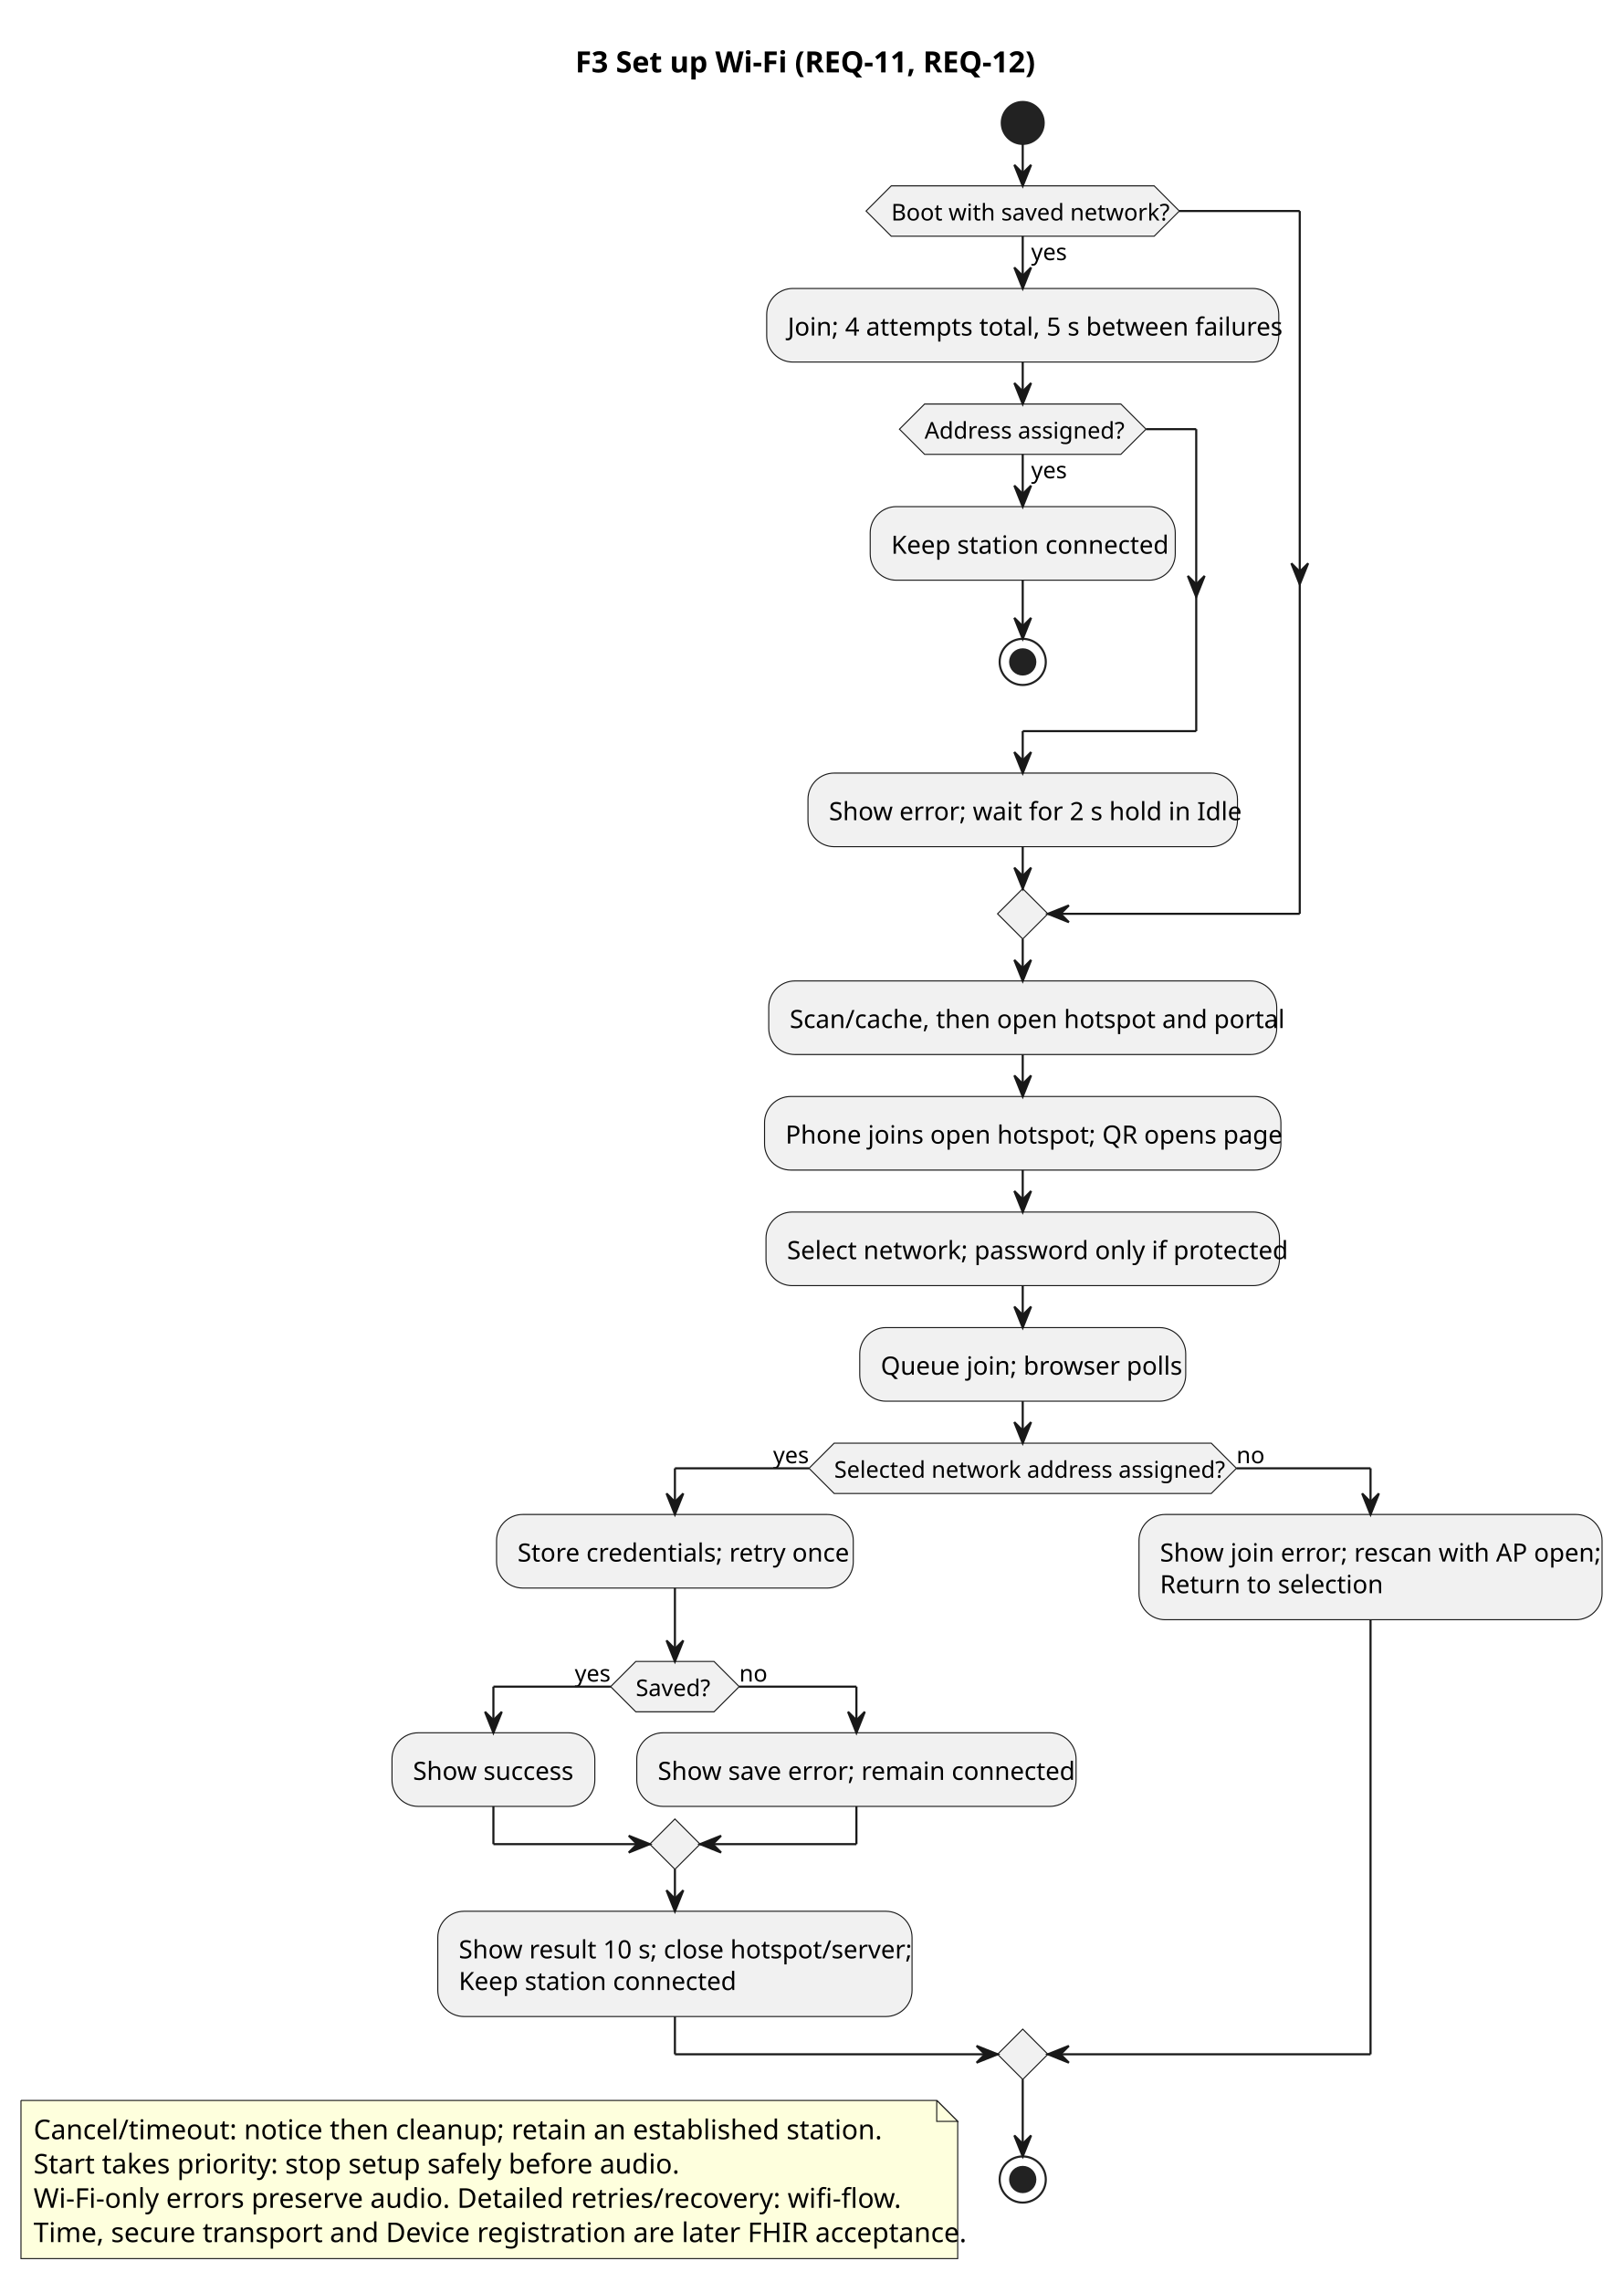
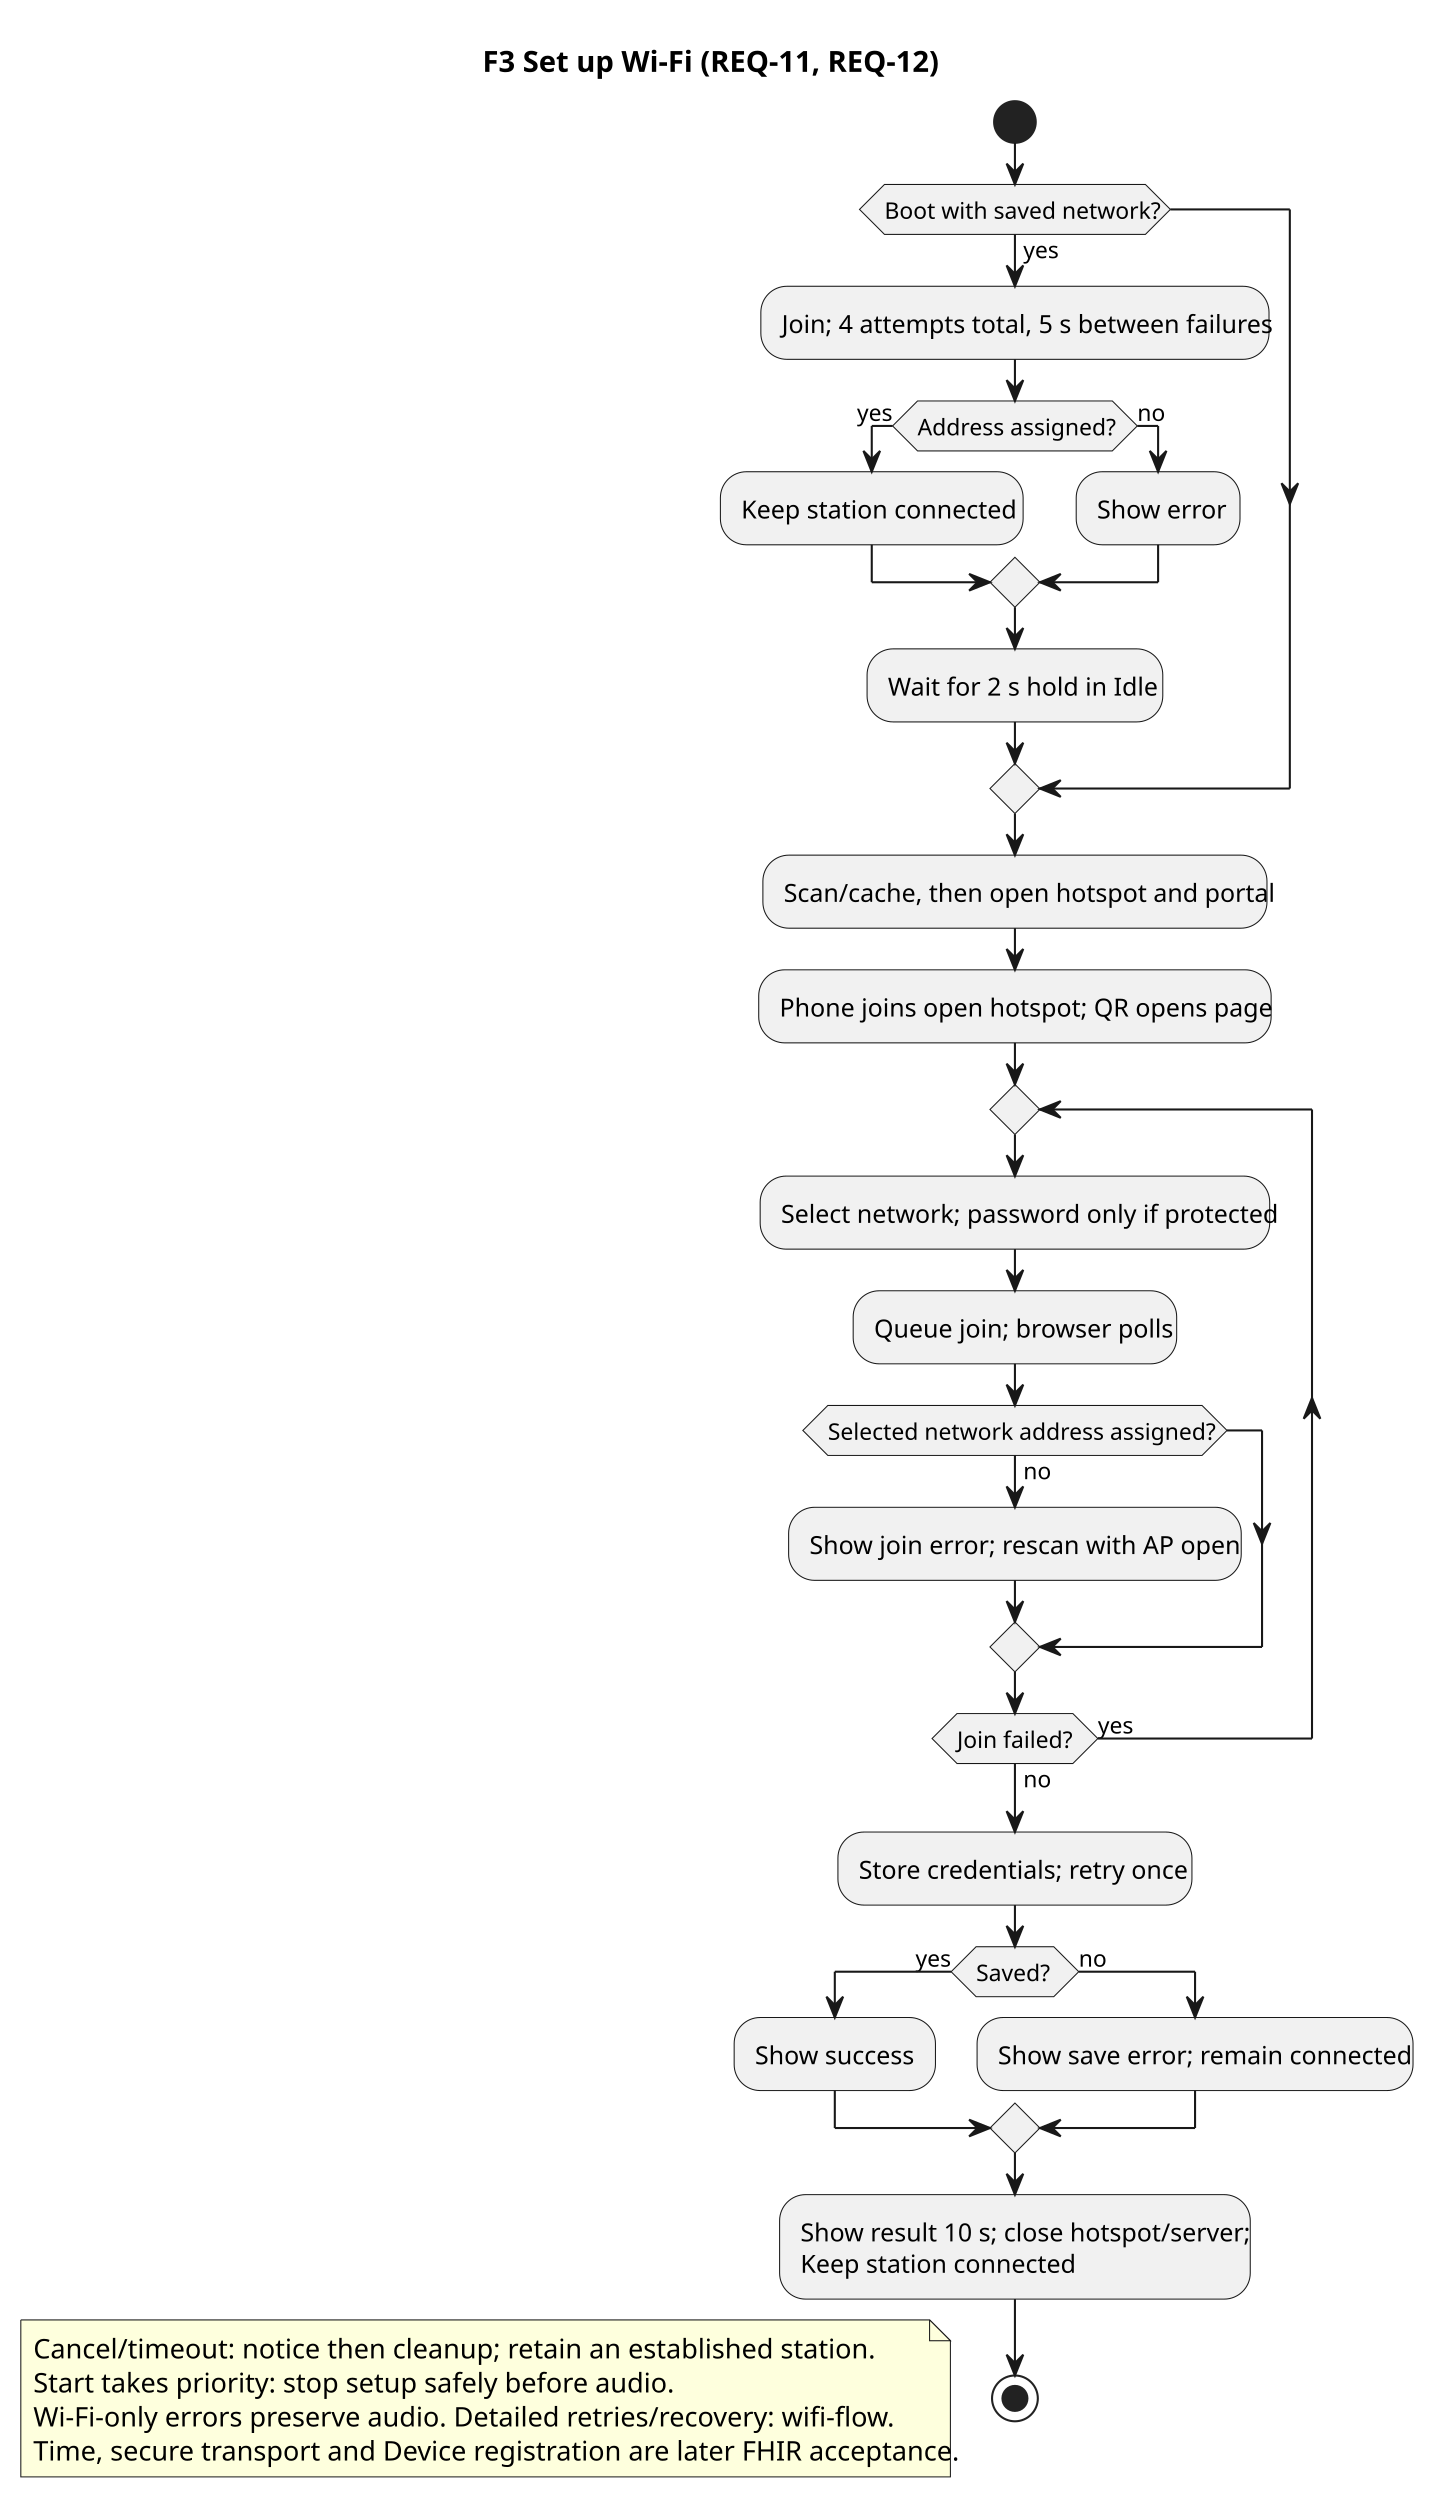
- <svg xmlns="http://www.w3.org/2000/svg" contentStyleType="text/css" data-diagram-type="ACTIVITY" height="1088px" preserveAspectRatio="none" style="width:774px;height:1088px;background:#FFFFFF;" version="1.1" viewBox="0 0 774 1088" width="774px" zoomAndPan="magnify">
+ <svg xmlns="http://www.w3.org/2000/svg" contentStyleType="text/css" data-diagram-type="ACTIVITY" height="1201px" preserveAspectRatio="none" style="width:689px;height:1201px;background:#FFFFFF;" version="1.1" viewBox="0 0 689 1201" width="689px" zoomAndPan="magnify">
  <defs />
  <g>
    <g class="title" data-source-line="3">
-       <text fill="#000000" font-family="sans-serif" font-size="14" font-weight="bold" lengthAdjust="spacing" textLength="223.241" x="274.264" y="34.533">F3 Set up Wi-Fi (REQ-11, REQ-12)</text>
+       <text fill="#000000" font-family="sans-serif" font-size="14" font-weight="bold" lengthAdjust="spacing" textLength="223.241" x="231.788" y="34.533">F3 Set up Wi-Fi (REQ-11, REQ-12)</text>
    </g>
    <ellipse cx="487.572" cy="58.609" fill="#222222" rx="10" ry="10" style="stroke:#222222;stroke-width:1;" />
    <rect fill="#F1F1F1" height="35.094" rx="12.5" ry="12.5" style="stroke:#181818;stroke-width:0.5;" width="244.121" x="365.512" y="137.527" />
    <text fill="#000000" font-family="sans-serif" font-size="12" lengthAdjust="spacing" textLength="224.121" x="375.512" y="159.984">Join; 4 attempts total, 5 s between failures</text>
-     <rect fill="#F1F1F1" height="35.094" rx="12.5" ry="12.5" style="stroke:#181818;stroke-width:0.5;" width="145.426" x="414.859" y="241.539" />
-     <text fill="#000000" font-family="sans-serif" font-size="12" lengthAdjust="spacing" textLength="125.426" x="424.859" y="263.996">Keep station connected</text>
-     <ellipse cx="487.572" cy="315.586" fill="none" rx="11" ry="11" style="stroke:#222222;stroke-width:1;" />
-     <ellipse cx="487.572" cy="315.586" fill="#222222" rx="6" ry="6" style="stroke:#222222;stroke-width:1;" />
    <polygon fill="#F1F1F1" points="440.793,192.621,534.352,192.621,546.352,204.621,534.352,216.621,440.793,216.621,428.793,204.621,440.793,192.621" style="stroke:#181818;stroke-width:0.5;" />
-     <text fill="#000000" font-family="sans-serif" font-size="11" lengthAdjust="spacing" textLength="17.118" x="491.572" y="228.04">yes</text>
    <text fill="#000000" font-family="sans-serif" font-size="11" lengthAdjust="spacing" textLength="93.559" x="440.793" y="209.122">Address assigned?</text>
-     <rect fill="#F1F1F1" height="35.094" rx="12.5" ry="12.5" style="stroke:#181818;stroke-width:0.5;" width="204.752" x="385.196" y="368.586" />
-     <text fill="#000000" font-family="sans-serif" font-size="12" lengthAdjust="spacing" textLength="184.752" x="395.196" y="391.043">Show error; wait for 2 s hold in Idle</text>
+     <text fill="#000000" font-family="sans-serif" font-size="11" lengthAdjust="spacing" textLength="17.118" x="411.675" y="202.204">yes</text>
+     <text fill="#000000" font-family="sans-serif" font-size="11" lengthAdjust="spacing" textLength="12.235" x="546.352" y="202.204">no</text>
+     <rect fill="#F1F1F1" height="35.094" rx="12.5" ry="12.5" style="stroke:#181818;stroke-width:0.5;" width="145.426" x="346.08" y="226.621" />
+     <text fill="#000000" font-family="sans-serif" font-size="12" lengthAdjust="spacing" textLength="125.426" x="356.08" y="249.078">Keep station connected</text>
+     <rect fill="#F1F1F1" height="35.094" rx="12.5" ry="12.5" style="stroke:#181818;stroke-width:0.5;" width="78.688" x="517.008" y="226.621" />
+     <text fill="#000000" font-family="sans-serif" font-size="12" lengthAdjust="spacing" textLength="58.688" x="527.008" y="249.078">Show error</text>
+     <polygon fill="#F1F1F1" points="487.572,267.715,499.572,279.715,487.572,291.715,475.572,279.715,487.572,267.715" style="stroke:#181818;stroke-width:0.5;" />
+     <rect fill="#F1F1F1" height="35.094" rx="12.5" ry="12.5" style="stroke:#181818;stroke-width:0.5;" width="142.057" x="416.544" y="311.715" />
+     <text fill="#000000" font-family="sans-serif" font-size="12" lengthAdjust="spacing" textLength="122.057" x="426.544" y="334.172">Wait for 2 s hold in Idle</text>
    <polygon fill="#F1F1F1" points="424.9,88.609,550.245,88.609,562.245,100.609,550.245,112.609,424.9,112.609,412.9,100.609,424.9,88.609" style="stroke:#181818;stroke-width:0.5;" />
    <text fill="#000000" font-family="sans-serif" font-size="11" lengthAdjust="spacing" textLength="17.118" x="491.572" y="124.028">yes</text>
    <text fill="#000000" font-family="sans-serif" font-size="11" lengthAdjust="spacing" textLength="125.345" x="424.9" y="105.11">Boot with saved network?</text>
-     <polygon fill="#F1F1F1" points="487.572,423.68,499.572,435.68,487.572,447.68,475.572,435.68,487.572,423.68" style="stroke:#181818;stroke-width:0.5;" />
-     <rect fill="#F1F1F1" height="35.094" rx="12.5" ry="12.5" style="stroke:#181818;stroke-width:0.5;" width="242.164" x="366.49" y="467.68" />
-     <text fill="#000000" font-family="sans-serif" font-size="12" lengthAdjust="spacing" textLength="222.164" x="376.49" y="490.137">Scan/cache, then open hotspot and portal</text>
-     <rect fill="#F1F1F1" height="35.094" rx="12.5" ry="12.5" style="stroke:#181818;stroke-width:0.5;" width="246.166" x="364.489" y="522.773" />
-     <text fill="#000000" font-family="sans-serif" font-size="12" lengthAdjust="spacing" textLength="226.166" x="374.489" y="545.231">Phone joins open hotspot; QR opens page</text>
-     <rect fill="#F1F1F1" height="35.094" rx="12.5" ry="12.5" style="stroke:#181818;stroke-width:0.5;" width="244.777" x="365.184" y="577.867" />
-     <text fill="#000000" font-family="sans-serif" font-size="12" lengthAdjust="spacing" textLength="224.777" x="375.184" y="600.324">Select network; password only if protected</text>
-     <rect fill="#F1F1F1" height="35.094" rx="12.5" ry="12.5" style="stroke:#181818;stroke-width:0.5;" width="155.404" x="409.87" y="632.961" />
-     <text fill="#000000" font-family="sans-serif" font-size="12" lengthAdjust="spacing" textLength="135.404" x="419.87" y="655.418">Queue join; browser polls</text>
-     <polygon fill="#F1F1F1" points="397.684,688.055,577.46,688.055,589.46,700.055,577.46,712.055,397.684,712.055,385.684,700.055,397.684,688.055" style="stroke:#181818;stroke-width:0.5;" />
-     <text fill="#000000" font-family="sans-serif" font-size="11" lengthAdjust="spacing" textLength="179.776" x="397.684" y="704.556">Selected network address assigned?</text>
-     <text fill="#000000" font-family="sans-serif" font-size="11" lengthAdjust="spacing" textLength="17.118" x="368.567" y="697.638">yes</text>
-     <text fill="#000000" font-family="sans-serif" font-size="11" lengthAdjust="spacing" textLength="12.235" x="589.46" y="697.638">no</text>
-     <rect fill="#F1F1F1" height="35.094" rx="12.5" ry="12.5" style="stroke:#181818;stroke-width:0.5;" width="170.07" x="236.723" y="722.055" />
-     <text fill="#000000" font-family="sans-serif" font-size="12" lengthAdjust="spacing" textLength="150.07" x="246.723" y="744.512">Store credentials; retry once</text>
-     <polygon fill="#F1F1F1" points="303.104,792.148,340.412,792.148,352.412,804.148,340.412,816.148,303.104,816.148,291.104,804.148,303.104,792.148" style="stroke:#181818;stroke-width:0.5;" />
-     <text fill="#000000" font-family="sans-serif" font-size="11" lengthAdjust="spacing" textLength="37.308" x="303.104" y="808.649">Saved?</text>
-     <text fill="#000000" font-family="sans-serif" font-size="11" lengthAdjust="spacing" textLength="17.118" x="273.987" y="801.731">yes</text>
-     <text fill="#000000" font-family="sans-serif" font-size="11" lengthAdjust="spacing" textLength="12.235" x="352.412" y="801.731">no</text>
-     <rect fill="#F1F1F1" height="35.094" rx="12.5" ry="12.5" style="stroke:#181818;stroke-width:0.5;" width="96.699" x="186.877" y="826.148" />
-     <text fill="#000000" font-family="sans-serif" font-size="12" lengthAdjust="spacing" textLength="76.699" x="196.877" y="848.606">Show success</text>
-     <rect fill="#F1F1F1" height="35.094" rx="12.5" ry="12.5" style="stroke:#181818;stroke-width:0.5;" width="209.428" x="303.576" y="826.148" />
-     <text fill="#000000" font-family="sans-serif" font-size="12" lengthAdjust="spacing" textLength="189.428" x="313.576" y="848.606">Show save error; remain connected</text>
-     <polygon fill="#F1F1F1" points="321.758,867.242,333.758,879.242,321.758,891.242,309.758,879.242,321.758,867.242" style="stroke:#181818;stroke-width:0.5;" />
-     <rect fill="#F1F1F1" height="50.188" rx="12.5" ry="12.5" style="stroke:#181818;stroke-width:0.5;" width="226.098" x="208.709" y="911.242" />
-     <text fill="#000000" font-family="sans-serif" font-size="12" lengthAdjust="spacing" textLength="206.098" x="218.709" y="933.699">Show result 10 s; close hotspot/server;</text>
-     <text fill="#000000" font-family="sans-serif" font-size="12" lengthAdjust="spacing" textLength="125.426" x="218.709" y="948.793">Keep station connected</text>
-     <rect fill="#F1F1F1" height="50.188" rx="12.5" ry="12.5" style="stroke:#181818;stroke-width:0.5;" width="220.766" x="543.004" y="722.055" />
-     <text fill="#000000" font-family="sans-serif" font-size="12" lengthAdjust="spacing" textLength="200.766" x="553.004" y="744.512">Show join error; rescan with AP open;</text>
-     <text fill="#000000" font-family="sans-serif" font-size="12" lengthAdjust="spacing" textLength="100.055" x="553.004" y="759.606">Return to selection</text>
-     <polygon fill="#F1F1F1" points="487.572,967.43,499.572,979.43,487.572,991.43,475.572,979.43,487.572,967.43" style="stroke:#181818;stroke-width:0.5;" />
-     <path d="M10,1001.43 L10,1076.836 L456.572,1076.836 L456.572,1011.43 L446.572,1001.43 L10,1001.43" fill="#FEFFDD" style="stroke:#181818;stroke-width:0.5;" />
-     <path d="M446.572,1001.43 L446.572,1011.43 L456.572,1011.43 L446.572,1001.43" fill="#FEFFDD" style="stroke:#181818;stroke-width:0.5;" />
-     <text fill="#000000" font-family="sans-serif" font-size="13" lengthAdjust="spacing" textLength="379.406" x="16" y="1019.925">Cancel/timeout: notice then cleanup; retain an established station.</text>
-     <text fill="#000000" font-family="sans-serif" font-size="13" lengthAdjust="spacing" textLength="289.041" x="16" y="1036.276">Start takes priority: stop setup safely before audio.</text>
-     <text fill="#000000" font-family="sans-serif" font-size="13" lengthAdjust="spacing" textLength="390.832" x="16" y="1052.628">Wi-Fi-only errors preserve audio. Detailed retries/recovery: wifi-flow.</text>
-     <text fill="#000000" font-family="sans-serif" font-size="13" lengthAdjust="spacing" textLength="425.572" x="16" y="1068.979">Time, secure transport and Device registration are later FHIR acceptance.</text>
-     <ellipse cx="487.572" cy="1039.133" fill="none" rx="11" ry="11" style="stroke:#222222;stroke-width:1;" />
-     <ellipse cx="487.572" cy="1039.133" fill="#222222" rx="6" ry="6" style="stroke:#222222;stroke-width:1;" />
-     <line style="stroke:#181818;stroke-width:1;" x1="487.572" x2="487.572" y1="276.633" y2="304.586" />
-     <polygon fill="#181818" points="483.572,294.586,487.572,304.586,491.572,294.586,487.572,298.586" style="stroke:#181818;stroke-width:1;" />
-     <line style="stroke:#181818;stroke-width:1;" x1="487.572" x2="487.572" y1="216.621" y2="241.539" />
-     <polygon fill="#181818" points="483.572,231.539,487.572,241.539,491.572,231.539,487.572,235.539" style="stroke:#181818;stroke-width:1;" />
-     <line style="stroke:#181818;stroke-width:1;" x1="546.352" x2="570.285" y1="204.621" y2="204.621" />
-     <polygon fill="#181818" points="566.285,274.586,570.285,284.586,574.285,274.586,570.285,278.586" style="stroke:#181818;stroke-width:1;" />
-     <line style="stroke:#181818;stroke-width:1;" x1="570.285" x2="570.285" y1="204.621" y2="348.586" />
-     <line style="stroke:#181818;stroke-width:1;" x1="570.285" x2="487.572" y1="348.586" y2="348.586" />
-     <line style="stroke:#181818;stroke-width:1;" x1="487.572" x2="487.572" y1="348.586" y2="368.586" />
-     <polygon fill="#181818" points="483.572,358.586,487.572,368.586,491.572,358.586,487.572,362.586" style="stroke:#181818;stroke-width:1;" />
+     <polygon fill="#F1F1F1" points="487.572,366.809,499.572,378.809,487.572,390.809,475.572,378.809,487.572,366.809" style="stroke:#181818;stroke-width:0.5;" />
+     <rect fill="#F1F1F1" height="35.094" rx="12.5" ry="12.5" style="stroke:#181818;stroke-width:0.5;" width="242.164" x="366.49" y="410.809" />
+     <text fill="#000000" font-family="sans-serif" font-size="12" lengthAdjust="spacing" textLength="222.164" x="376.49" y="433.266">Scan/cache, then open hotspot and portal</text>
+     <rect fill="#F1F1F1" height="35.094" rx="12.5" ry="12.5" style="stroke:#181818;stroke-width:0.5;" width="246.166" x="364.489" y="465.902" />
+     <text fill="#000000" font-family="sans-serif" font-size="12" lengthAdjust="spacing" textLength="226.166" x="374.489" y="488.359">Phone joins open hotspot; QR opens page</text>
+     <rect fill="#F1F1F1" height="35.094" rx="12.5" ry="12.5" style="stroke:#181818;stroke-width:0.5;" width="244.777" x="365.184" y="564.996" />
+     <text fill="#000000" font-family="sans-serif" font-size="12" lengthAdjust="spacing" textLength="224.777" x="375.184" y="587.453">Select network; password only if protected</text>
+     <rect fill="#F1F1F1" height="35.094" rx="12.5" ry="12.5" style="stroke:#181818;stroke-width:0.5;" width="155.404" x="409.87" y="620.09" />
+     <text fill="#000000" font-family="sans-serif" font-size="12" lengthAdjust="spacing" textLength="135.404" x="419.87" y="642.547">Queue join; browser polls</text>
+     <rect fill="#F1F1F1" height="35.094" rx="12.5" ry="12.5" style="stroke:#181818;stroke-width:0.5;" width="217.432" x="378.856" y="724.102" />
+     <text fill="#000000" font-family="sans-serif" font-size="12" lengthAdjust="spacing" textLength="197.432" x="388.856" y="746.559">Show join error; rescan with AP open</text>
+     <polygon fill="#F1F1F1" points="397.684,675.184,577.46,675.184,589.46,687.184,577.46,699.184,397.684,699.184,385.684,687.184,397.684,675.184" style="stroke:#181818;stroke-width:0.5;" />
+     <text fill="#000000" font-family="sans-serif" font-size="11" lengthAdjust="spacing" textLength="12.235" x="491.572" y="710.602">no</text>
+     <text fill="#000000" font-family="sans-serif" font-size="11" lengthAdjust="spacing" textLength="179.776" x="397.684" y="691.685">Selected network address assigned?</text>
+     <polygon fill="#F1F1F1" points="487.572,779.195,499.572,791.195,487.572,803.195,475.572,791.195,487.572,779.195" style="stroke:#181818;stroke-width:0.5;" />
+     <polygon fill="#F1F1F1" points="487.572,520.996,499.572,532.996,487.572,544.996,475.572,532.996,487.572,520.996" style="stroke:#181818;stroke-width:0.5;" />
+     <polygon fill="#F1F1F1" points="459.747,823.195,515.397,823.195,527.397,835.195,515.397,847.195,459.747,847.195,447.747,835.195,459.747,823.195" style="stroke:#181818;stroke-width:0.5;" />
+     <text fill="#000000" font-family="sans-serif" font-size="11" lengthAdjust="spacing" textLength="12.235" x="491.572" y="858.614">no</text>
+     <text fill="#000000" font-family="sans-serif" font-size="11" lengthAdjust="spacing" textLength="55.65" x="459.747" y="839.696">Join failed?</text>
+     <text fill="#000000" font-family="sans-serif" font-size="11" lengthAdjust="spacing" textLength="17.118" x="527.397" y="832.778">yes</text>
+     <rect fill="#F1F1F1" height="35.094" rx="12.5" ry="12.5" style="stroke:#181818;stroke-width:0.5;" width="170.07" x="402.537" y="880.114" />
+     <text fill="#000000" font-family="sans-serif" font-size="12" lengthAdjust="spacing" textLength="150.07" x="412.537" y="902.571">Store credentials; retry once</text>
+     <polygon fill="#F1F1F1" points="468.918,935.208,506.226,935.208,518.226,947.208,506.226,959.208,468.918,959.208,456.918,947.208,468.918,935.208" style="stroke:#181818;stroke-width:0.5;" />
+     <text fill="#000000" font-family="sans-serif" font-size="11" lengthAdjust="spacing" textLength="37.308" x="468.918" y="951.709">Saved?</text>
+     <text fill="#000000" font-family="sans-serif" font-size="11" lengthAdjust="spacing" textLength="17.118" x="439.801" y="944.791">yes</text>
+     <text fill="#000000" font-family="sans-serif" font-size="11" lengthAdjust="spacing" textLength="12.235" x="518.226" y="944.791">no</text>
+     <rect fill="#F1F1F1" height="35.094" rx="12.5" ry="12.5" style="stroke:#181818;stroke-width:0.5;" width="96.699" x="352.691" y="969.208" />
+     <text fill="#000000" font-family="sans-serif" font-size="12" lengthAdjust="spacing" textLength="76.699" x="362.691" y="991.665">Show success</text>
+     <rect fill="#F1F1F1" height="35.094" rx="12.5" ry="12.5" style="stroke:#181818;stroke-width:0.5;" width="209.428" x="469.39" y="969.208" />
+     <text fill="#000000" font-family="sans-serif" font-size="12" lengthAdjust="spacing" textLength="189.428" x="479.39" y="991.665">Show save error; remain connected</text>
+     <polygon fill="#F1F1F1" points="487.572,1010.302,499.572,1022.302,487.572,1034.302,475.572,1022.302,487.572,1010.302" style="stroke:#181818;stroke-width:0.5;" />
+     <rect fill="#F1F1F1" height="50.188" rx="12.5" ry="12.5" style="stroke:#181818;stroke-width:0.5;" width="226.098" x="374.523" y="1054.302" />
+     <text fill="#000000" font-family="sans-serif" font-size="12" lengthAdjust="spacing" textLength="206.098" x="384.523" y="1076.759">Show result 10 s; close hotspot/server;</text>
+     <text fill="#000000" font-family="sans-serif" font-size="12" lengthAdjust="spacing" textLength="125.426" x="384.523" y="1091.852">Keep station connected</text>
+     <path d="M10,1114.489 L10,1189.896 L456.572,1189.896 L456.572,1124.489 L446.572,1114.489 L10,1114.489" fill="#FEFFDD" style="stroke:#181818;stroke-width:0.5;" />
+     <path d="M446.572,1114.489 L446.572,1124.489 L456.572,1124.489 L446.572,1114.489" fill="#FEFFDD" style="stroke:#181818;stroke-width:0.5;" />
+     <text fill="#000000" font-family="sans-serif" font-size="13" lengthAdjust="spacing" textLength="379.406" x="16" y="1132.984">Cancel/timeout: notice then cleanup; retain an established station.</text>
+     <text fill="#000000" font-family="sans-serif" font-size="13" lengthAdjust="spacing" textLength="289.041" x="16" y="1149.336">Start takes priority: stop setup safely before audio.</text>
+     <text fill="#000000" font-family="sans-serif" font-size="13" lengthAdjust="spacing" textLength="390.832" x="16" y="1165.688">Wi-Fi-only errors preserve audio. Detailed retries/recovery: wifi-flow.</text>
+     <text fill="#000000" font-family="sans-serif" font-size="13" lengthAdjust="spacing" textLength="425.572" x="16" y="1182.039">Time, secure transport and Device registration are later FHIR acceptance.</text>
+     <ellipse cx="487.572" cy="1152.192" fill="none" rx="11" ry="11" style="stroke:#222222;stroke-width:1;" />
+     <ellipse cx="487.572" cy="1152.192" fill="#222222" rx="6" ry="6" style="stroke:#222222;stroke-width:1;" />
+     <line style="stroke:#181818;stroke-width:1;" x1="428.793" x2="418.793" y1="204.621" y2="204.621" />
+     <line style="stroke:#181818;stroke-width:1;" x1="418.793" x2="418.793" y1="204.621" y2="226.621" />
+     <polygon fill="#181818" points="414.793,216.621,418.793,226.621,422.793,216.621,418.793,220.621" style="stroke:#181818;stroke-width:1;" />
+     <line style="stroke:#181818;stroke-width:1;" x1="546.352" x2="556.352" y1="204.621" y2="204.621" />
+     <line style="stroke:#181818;stroke-width:1;" x1="556.352" x2="556.352" y1="204.621" y2="226.621" />
+     <polygon fill="#181818" points="552.352,216.621,556.352,226.621,560.352,216.621,556.352,220.621" style="stroke:#181818;stroke-width:1;" />
+     <line style="stroke:#181818;stroke-width:1;" x1="418.793" x2="418.793" y1="261.715" y2="279.715" />
+     <line style="stroke:#181818;stroke-width:1;" x1="418.793" x2="475.572" y1="279.715" y2="279.715" />
+     <polygon fill="#181818" points="465.572,275.715,475.572,279.715,465.572,283.715,469.572,279.715" style="stroke:#181818;stroke-width:1;" />
+     <line style="stroke:#181818;stroke-width:1;" x1="556.352" x2="556.352" y1="261.715" y2="279.715" />
+     <line style="stroke:#181818;stroke-width:1;" x1="556.352" x2="499.572" y1="279.715" y2="279.715" />
+     <polygon fill="#181818" points="509.572,275.715,499.572,279.715,509.572,283.715,505.572,279.715" style="stroke:#181818;stroke-width:1;" />
    <line style="stroke:#181818;stroke-width:1;" x1="487.572" x2="487.572" y1="172.621" y2="192.621" />
    <polygon fill="#181818" points="483.572,182.621,487.572,192.621,491.572,182.621,487.572,186.621" style="stroke:#181818;stroke-width:1;" />
+     <line style="stroke:#181818;stroke-width:1;" x1="487.572" x2="487.572" y1="291.715" y2="311.715" />
+     <polygon fill="#181818" points="483.572,301.715,487.572,311.715,491.572,301.715,487.572,305.715" style="stroke:#181818;stroke-width:1;" />
    <line style="stroke:#181818;stroke-width:1;" x1="487.572" x2="487.572" y1="112.609" y2="137.527" />
    <polygon fill="#181818" points="483.572,127.527,487.572,137.527,491.572,127.527,487.572,131.527" style="stroke:#181818;stroke-width:1;" />
    <line style="stroke:#181818;stroke-width:1;" x1="562.245" x2="619.633" y1="100.609" y2="100.609" />
-     <polygon fill="#181818" points="615.633,268.586,619.633,278.586,623.633,268.586,619.633,272.586" style="stroke:#181818;stroke-width:1;" />
-     <line style="stroke:#181818;stroke-width:1;" x1="619.633" x2="619.633" y1="100.609" y2="435.68" />
-     <line style="stroke:#181818;stroke-width:1;" x1="619.633" x2="499.572" y1="435.68" y2="435.68" />
-     <polygon fill="#181818" points="509.572,431.68,499.572,435.68,509.572,439.68,505.572,435.68" style="stroke:#181818;stroke-width:1;" />
-     <line style="stroke:#181818;stroke-width:1;" x1="487.572" x2="487.572" y1="403.68" y2="423.68" />
-     <polygon fill="#181818" points="483.572,413.68,487.572,423.68,491.572,413.68,487.572,417.68" style="stroke:#181818;stroke-width:1;" />
+     <polygon fill="#181818" points="615.633,232.168,619.633,242.168,623.633,232.168,619.633,236.168" style="stroke:#181818;stroke-width:1;" />
+     <line style="stroke:#181818;stroke-width:1;" x1="619.633" x2="619.633" y1="100.609" y2="378.809" />
+     <line style="stroke:#181818;stroke-width:1;" x1="619.633" x2="499.572" y1="378.809" y2="378.809" />
+     <polygon fill="#181818" points="509.572,374.809,499.572,378.809,509.572,382.809,505.572,378.809" style="stroke:#181818;stroke-width:1;" />
+     <line style="stroke:#181818;stroke-width:1;" x1="487.572" x2="487.572" y1="346.809" y2="366.809" />
+     <polygon fill="#181818" points="483.572,356.809,487.572,366.809,491.572,356.809,487.572,360.809" style="stroke:#181818;stroke-width:1;" />
    <line style="stroke:#181818;stroke-width:1;" x1="487.572" x2="487.572" y1="68.609" y2="88.609" />
    <polygon fill="#181818" points="483.572,78.609,487.572,88.609,491.572,78.609,487.572,82.609" style="stroke:#181818;stroke-width:1;" />
-     <line style="stroke:#181818;stroke-width:1;" x1="487.572" x2="487.572" y1="447.68" y2="467.68" />
-     <polygon fill="#181818" points="483.572,457.68,487.572,467.68,491.572,457.68,487.572,461.68" style="stroke:#181818;stroke-width:1;" />
-     <line style="stroke:#181818;stroke-width:1;" x1="487.572" x2="487.572" y1="502.773" y2="522.773" />
-     <polygon fill="#181818" points="483.572,512.773,487.572,522.773,491.572,512.773,487.572,516.773" style="stroke:#181818;stroke-width:1;" />
-     <line style="stroke:#181818;stroke-width:1;" x1="487.572" x2="487.572" y1="557.867" y2="577.867" />
-     <polygon fill="#181818" points="483.572,567.867,487.572,577.867,491.572,567.867,487.572,571.867" style="stroke:#181818;stroke-width:1;" />
-     <line style="stroke:#181818;stroke-width:1;" x1="487.572" x2="487.572" y1="612.961" y2="632.961" />
-     <polygon fill="#181818" points="483.572,622.961,487.572,632.961,491.572,622.961,487.572,626.961" style="stroke:#181818;stroke-width:1;" />
-     <line style="stroke:#181818;stroke-width:1;" x1="291.104" x2="235.226" y1="804.148" y2="804.148" />
-     <line style="stroke:#181818;stroke-width:1;" x1="235.226" x2="235.226" y1="804.148" y2="826.148" />
-     <polygon fill="#181818" points="231.226,816.148,235.226,826.148,239.226,816.148,235.226,820.148" style="stroke:#181818;stroke-width:1;" />
-     <line style="stroke:#181818;stroke-width:1;" x1="352.412" x2="408.29" y1="804.148" y2="804.148" />
-     <line style="stroke:#181818;stroke-width:1;" x1="408.29" x2="408.29" y1="804.148" y2="826.148" />
-     <polygon fill="#181818" points="404.29,816.148,408.29,826.148,412.29,816.148,408.29,820.148" style="stroke:#181818;stroke-width:1;" />
-     <line style="stroke:#181818;stroke-width:1;" x1="235.226" x2="235.226" y1="861.242" y2="879.242" />
-     <line style="stroke:#181818;stroke-width:1;" x1="235.226" x2="309.758" y1="879.242" y2="879.242" />
-     <polygon fill="#181818" points="299.758,875.242,309.758,879.242,299.758,883.242,303.758,879.242" style="stroke:#181818;stroke-width:1;" />
-     <line style="stroke:#181818;stroke-width:1;" x1="408.29" x2="408.29" y1="861.242" y2="879.242" />
-     <line style="stroke:#181818;stroke-width:1;" x1="408.29" x2="333.758" y1="879.242" y2="879.242" />
-     <polygon fill="#181818" points="343.758,875.242,333.758,879.242,343.758,883.242,339.758,879.242" style="stroke:#181818;stroke-width:1;" />
-     <line style="stroke:#181818;stroke-width:1;" x1="321.758" x2="321.758" y1="757.148" y2="792.148" />
-     <polygon fill="#181818" points="317.758,782.148,321.758,792.148,325.758,782.148,321.758,786.148" style="stroke:#181818;stroke-width:1;" />
-     <line style="stroke:#181818;stroke-width:1;" x1="321.758" x2="321.758" y1="891.242" y2="911.242" />
-     <polygon fill="#181818" points="317.758,901.242,321.758,911.242,325.758,901.242,321.758,905.242" style="stroke:#181818;stroke-width:1;" />
-     <line style="stroke:#181818;stroke-width:1;" x1="385.684" x2="321.758" y1="700.055" y2="700.055" />
-     <line style="stroke:#181818;stroke-width:1;" x1="321.758" x2="321.758" y1="700.055" y2="722.055" />
-     <polygon fill="#181818" points="317.758,712.055,321.758,722.055,325.758,712.055,321.758,716.055" style="stroke:#181818;stroke-width:1;" />
-     <line style="stroke:#181818;stroke-width:1;" x1="589.46" x2="653.386" y1="700.055" y2="700.055" />
-     <line style="stroke:#181818;stroke-width:1;" x1="653.386" x2="653.386" y1="700.055" y2="722.055" />
-     <polygon fill="#181818" points="649.386,712.055,653.386,722.055,657.386,712.055,653.386,716.055" style="stroke:#181818;stroke-width:1;" />
-     <line style="stroke:#181818;stroke-width:1;" x1="321.758" x2="321.758" y1="961.43" y2="979.43" />
-     <line style="stroke:#181818;stroke-width:1;" x1="321.758" x2="475.572" y1="979.43" y2="979.43" />
-     <polygon fill="#181818" points="465.572,975.43,475.572,979.43,465.572,983.43,469.572,979.43" style="stroke:#181818;stroke-width:1;" />
-     <line style="stroke:#181818;stroke-width:1;" x1="653.386" x2="653.386" y1="772.242" y2="979.43" />
-     <line style="stroke:#181818;stroke-width:1;" x1="653.386" x2="499.572" y1="979.43" y2="979.43" />
-     <polygon fill="#181818" points="509.572,975.43,499.572,979.43,509.572,983.43,505.572,979.43" style="stroke:#181818;stroke-width:1;" />
-     <line style="stroke:#181818;stroke-width:1;" x1="487.572" x2="487.572" y1="668.055" y2="688.055" />
-     <polygon fill="#181818" points="483.572,678.055,487.572,688.055,491.572,678.055,487.572,682.055" style="stroke:#181818;stroke-width:1;" />
-     <line style="stroke:#181818;stroke-width:1;" x1="487.572" x2="487.572" y1="991.43" y2="1028.133" />
-     <polygon fill="#181818" points="483.572,1018.133,487.572,1028.133,491.572,1018.133,487.572,1022.133" style="stroke:#181818;stroke-width:1;" />
+     <line style="stroke:#181818;stroke-width:1;" x1="487.572" x2="487.572" y1="390.809" y2="410.809" />
+     <polygon fill="#181818" points="483.572,400.809,487.572,410.809,491.572,400.809,487.572,404.809" style="stroke:#181818;stroke-width:1;" />
+     <line style="stroke:#181818;stroke-width:1;" x1="487.572" x2="487.572" y1="445.902" y2="465.902" />
+     <polygon fill="#181818" points="483.572,455.902,487.572,465.902,491.572,455.902,487.572,459.902" style="stroke:#181818;stroke-width:1;" />
+     <line style="stroke:#181818;stroke-width:1;" x1="487.572" x2="487.572" y1="600.09" y2="620.09" />
+     <polygon fill="#181818" points="483.572,610.09,487.572,620.09,491.572,610.09,487.572,614.09" style="stroke:#181818;stroke-width:1;" />
+     <line style="stroke:#181818;stroke-width:1;" x1="487.572" x2="487.572" y1="699.184" y2="724.102" />
+     <polygon fill="#181818" points="483.572,714.102,487.572,724.102,491.572,714.102,487.572,718.102" style="stroke:#181818;stroke-width:1;" />
+     <line style="stroke:#181818;stroke-width:1;" x1="589.46" x2="606.288" y1="687.184" y2="687.184" />
+     <polygon fill="#181818" points="602.288,731.648,606.288,741.648,610.288,731.648,606.288,735.648" style="stroke:#181818;stroke-width:1;" />
+     <line style="stroke:#181818;stroke-width:1;" x1="606.288" x2="606.288" y1="687.184" y2="791.195" />
+     <line style="stroke:#181818;stroke-width:1;" x1="606.288" x2="499.572" y1="791.195" y2="791.195" />
+     <polygon fill="#181818" points="509.572,787.195,499.572,791.195,509.572,795.195,505.572,791.195" style="stroke:#181818;stroke-width:1;" />
+     <line style="stroke:#181818;stroke-width:1;" x1="487.572" x2="487.572" y1="759.195" y2="779.195" />
+     <polygon fill="#181818" points="483.572,769.195,487.572,779.195,491.572,769.195,487.572,773.195" style="stroke:#181818;stroke-width:1;" />
+     <line style="stroke:#181818;stroke-width:1;" x1="487.572" x2="487.572" y1="655.184" y2="675.184" />
+     <polygon fill="#181818" points="483.572,665.184,487.572,675.184,491.572,665.184,487.572,669.184" style="stroke:#181818;stroke-width:1;" />
+     <line style="stroke:#181818;stroke-width:1;" x1="487.572" x2="487.572" y1="544.996" y2="564.996" />
+     <polygon fill="#181818" points="483.572,554.996,487.572,564.996,491.572,554.996,487.572,558.996" style="stroke:#181818;stroke-width:1;" />
+     <line style="stroke:#181818;stroke-width:1;" x1="527.397" x2="630.288" y1="835.195" y2="835.195" />
+     <polygon fill="#181818" points="626.288,681.555,630.288,671.555,634.288,681.555,630.288,677.555" style="stroke:#181818;stroke-width:1;" />
+     <line style="stroke:#181818;stroke-width:1;" x1="630.288" x2="630.288" y1="532.996" y2="835.195" />
+     <line style="stroke:#181818;stroke-width:1;" x1="630.288" x2="499.572" y1="532.996" y2="532.996" />
+     <polygon fill="#181818" points="509.572,528.996,499.572,532.996,509.572,536.996,505.572,532.996" style="stroke:#181818;stroke-width:1;" />
+     <line style="stroke:#181818;stroke-width:1;" x1="487.572" x2="487.572" y1="803.195" y2="823.195" />
+     <polygon fill="#181818" points="483.572,813.195,487.572,823.195,491.572,813.195,487.572,817.195" style="stroke:#181818;stroke-width:1;" />
+     <line style="stroke:#181818;stroke-width:1;" x1="487.572" x2="487.572" y1="500.996" y2="520.996" />
+     <polygon fill="#181818" points="483.572,510.996,487.572,520.996,491.572,510.996,487.572,514.996" style="stroke:#181818;stroke-width:1;" />
+     <line style="stroke:#181818;stroke-width:1;" x1="487.572" x2="487.572" y1="847.195" y2="880.114" />
+     <polygon fill="#181818" points="483.572,870.114,487.572,880.114,491.572,870.114,487.572,874.114" style="stroke:#181818;stroke-width:1;" />
+     <line style="stroke:#181818;stroke-width:1;" x1="456.918" x2="401.041" y1="947.208" y2="947.208" />
+     <line style="stroke:#181818;stroke-width:1;" x1="401.041" x2="401.041" y1="947.208" y2="969.208" />
+     <polygon fill="#181818" points="397.041,959.208,401.041,969.208,405.041,959.208,401.041,963.208" style="stroke:#181818;stroke-width:1;" />
+     <line style="stroke:#181818;stroke-width:1;" x1="518.226" x2="574.104" y1="947.208" y2="947.208" />
+     <line style="stroke:#181818;stroke-width:1;" x1="574.104" x2="574.104" y1="947.208" y2="969.208" />
+     <polygon fill="#181818" points="570.104,959.208,574.104,969.208,578.104,959.208,574.104,963.208" style="stroke:#181818;stroke-width:1;" />
+     <line style="stroke:#181818;stroke-width:1;" x1="401.041" x2="401.041" y1="1004.302" y2="1022.302" />
+     <line style="stroke:#181818;stroke-width:1;" x1="401.041" x2="475.572" y1="1022.302" y2="1022.302" />
+     <polygon fill="#181818" points="465.572,1018.302,475.572,1022.302,465.572,1026.302,469.572,1022.302" style="stroke:#181818;stroke-width:1;" />
+     <line style="stroke:#181818;stroke-width:1;" x1="574.104" x2="574.104" y1="1004.302" y2="1022.302" />
+     <line style="stroke:#181818;stroke-width:1;" x1="574.104" x2="499.572" y1="1022.302" y2="1022.302" />
+     <polygon fill="#181818" points="509.572,1018.302,499.572,1022.302,509.572,1026.302,505.572,1022.302" style="stroke:#181818;stroke-width:1;" />
+     <line style="stroke:#181818;stroke-width:1;" x1="487.572" x2="487.572" y1="915.208" y2="935.208" />
+     <polygon fill="#181818" points="483.572,925.208,487.572,935.208,491.572,925.208,487.572,929.208" style="stroke:#181818;stroke-width:1;" />
+     <line style="stroke:#181818;stroke-width:1;" x1="487.572" x2="487.572" y1="1034.302" y2="1054.302" />
+     <polygon fill="#181818" points="483.572,1044.302,487.572,1054.302,491.572,1044.302,487.572,1048.302" style="stroke:#181818;stroke-width:1;" />
+     <line style="stroke:#181818;stroke-width:1;" x1="487.572" x2="487.572" y1="1104.489" y2="1141.192" />
+     <polygon fill="#181818" points="483.572,1131.192,487.572,1141.192,491.572,1131.192,487.572,1135.192" style="stroke:#181818;stroke-width:1;" />
  </g>
</svg>
